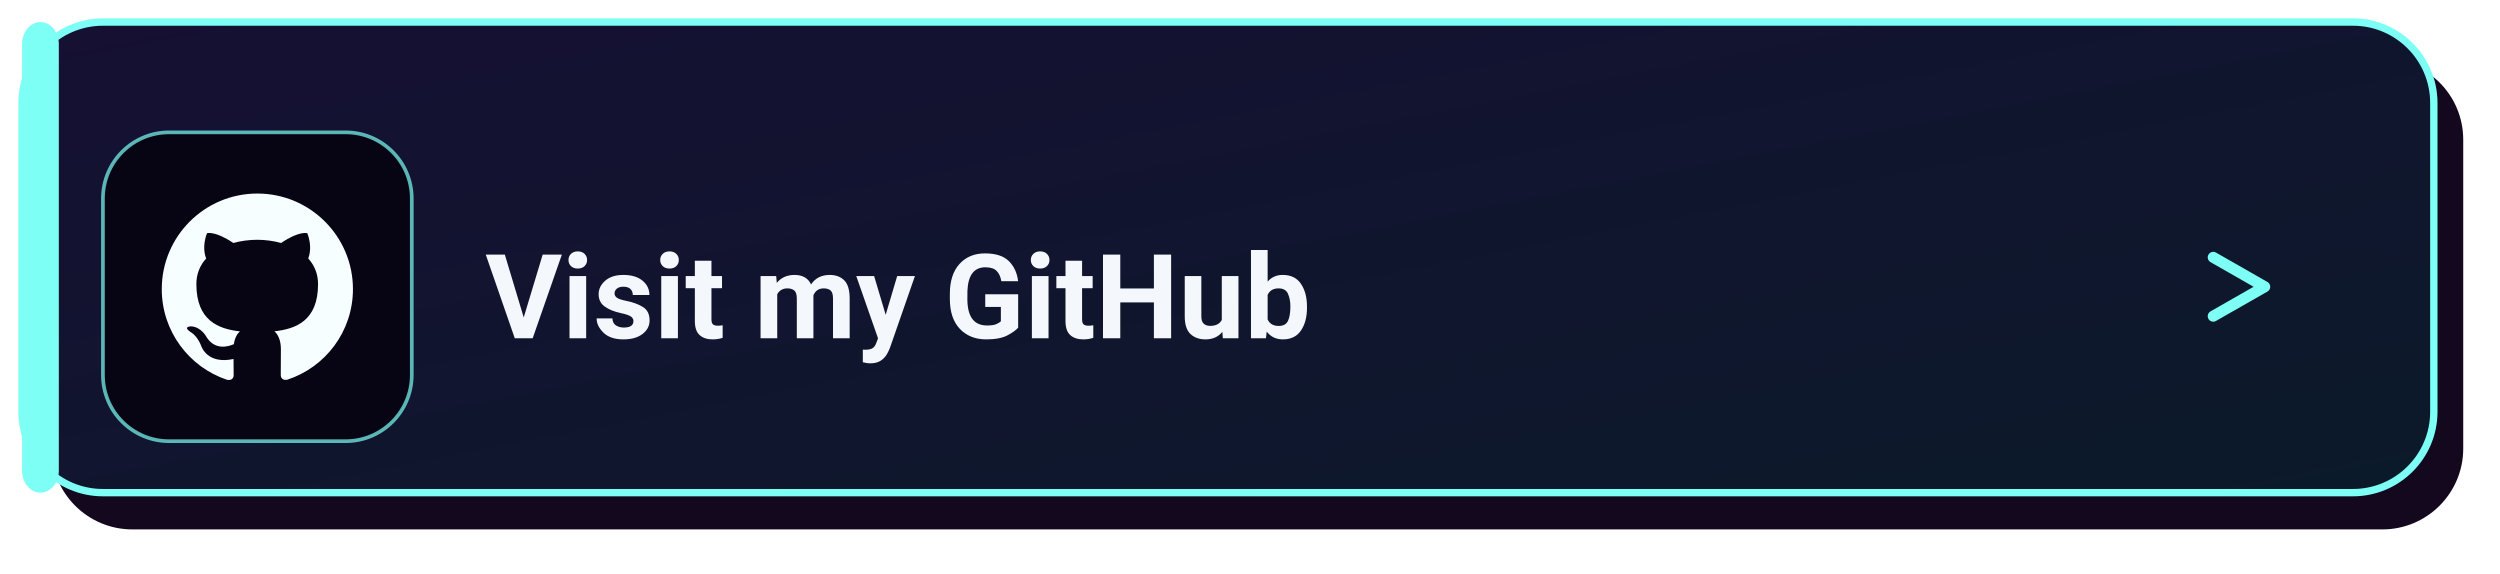
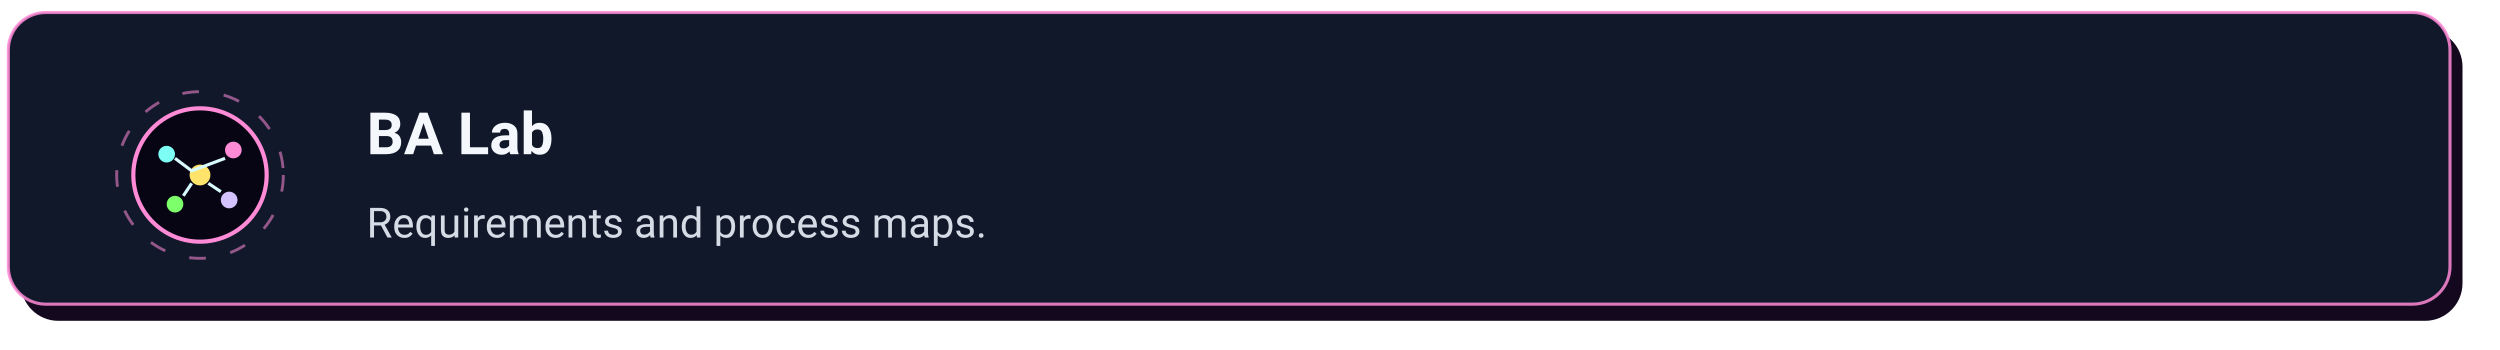
- <svg xmlns="http://www.w3.org/2000/svg" viewBox="0 0 680 156" width="680" height="156" role="img">
+ <svg xmlns="http://www.w3.org/2000/svg" viewBox="0 0 1200 168" width="1200" height="168" role="img">
  <defs>
    <style type="text/css">
@keyframes pulse { 0%,100% { opacity: .25 } 50% { opacity: 1 } }
@keyframes dash { to { stroke-dashoffset: -180 } }
.pulse { animation: pulse 2.8s ease-in-out infinite }
.dash { stroke-dasharray: 8 12; animation: dash 7s linear infinite }
@media (prefers-reduced-motion: reduce) {
  .pulse, .dash { animation: none }
}
</style>
    <filter id="glow" x="-60%" y="-60%" width="220%" height="220%">
      <feGaussianBlur stdDeviation="3.2" result="b" />
      <feMerge>
        <feMergeNode in="b" />
        <feMergeNode in="SourceGraphic" />
      </feMerge>
    </filter>
    <linearGradient id="bg" x1="0" y1="0" x2="0" y2="1">
      <stop offset="0" stop-color="#140a2e" />
      <stop offset="0.48" stop-color="#070514" />
      <stop offset="1" stop-color="#04141c" />
    </linearGradient>
    <radialGradient id="horizon" cx="68%" cy="72%" r="48%">
      <stop offset="0" stop-color="#2f7dff" stop-opacity="0.55" />
      <stop offset="0.42" stop-color="#ff2bd6" stop-opacity="0.16" />
      <stop offset="1" stop-color="#ff2bd6" stop-opacity="0" />
    </radialGradient>
    <linearGradient id="sheen" x1="0" y1="0" x2="1" y2="0">
      <stop offset="0" stop-color="#fff" stop-opacity="0" />
      <stop offset="0.5" stop-color="#fff" stop-opacity="0.22" />
      <stop offset="1" stop-color="#fff" stop-opacity="0" />
    </linearGradient>
    <linearGradient id="scan" x1="0" y1="0" x2="0" y2="1">
      <stop offset="0" stop-color="#fff" stop-opacity="0" />
      <stop offset="0.5" stop-color="#bffcff" stop-opacity="0.18" />
      <stop offset="1" stop-color="#fff" stop-opacity="0" />
    </linearGradient>
    <radialGradient id="fur" cx="35%" cy="30%" r="80%">
      <stop offset="0" stop-color="#f0b56a" />
      <stop offset="0.55" stop-color="#c47a38" />
      <stop offset="1" stop-color="#6a3816" />
    </radialGradient>
    <radialGradient id="muzzle" cx="40%" cy="35%" r="80%">
      <stop offset="0" stop-color="#ffe6cf" />
      <stop offset="1" stop-color="#e7b48a" />
    </radialGradient>
    <radialGradient id="chest" cx="40%" cy="30%" r="80%">
      <stop offset="0" stop-color="#ffd7b0" />
      <stop offset="1" stop-color="#e0a36a" />
    </radialGradient>
    <linearGradient id="card" x1="0" y1="0" x2="1" y2="1">
      <stop offset="0" stop-color="#161033" />
      <stop offset="1" stop-color="#0b1a2a" />
    </linearGradient>
    <linearGradient id="quiet" x1="0" y1="0" x2="1" y2="0">
      <stop offset="0" stop-color="#0b1020" />
      <stop offset="0.80" stop-color="#0b1020" />
      <stop offset="1" stop-color="#0b1020" stop-opacity="0" />
    </linearGradient>
    <linearGradient id="quietv" x1="0" y1="0" x2="0" y2="1">
      <stop offset="0" stop-color="#0b1020" />
      <stop offset="0.68" stop-color="#0b1020" />
      <stop offset="1" stop-color="#0b1020" stop-opacity="0" />
    </linearGradient>
    <radialGradient id="glowbg" cx="50%" cy="42%" r="48%">
      <stop offset="0" stop-color="#1a3a55" stop-opacity="0.45" />
      <stop offset="1" stop-color="#1a3a55" stop-opacity="0" />
    </radialGradient>
  </defs>
-   <rect x="14" y="16" width="656" height="128" rx="22" fill="#14081f" />
-   <rect x="6" y="6" width="656" height="128" rx="22" fill="url(#card)" stroke="#7dfff6" stroke-width="2" />
-   <rect x="6" y="6" width="10" height="128" rx="6" fill="#7dfff6" />
-   <rect x="28" y="36" width="84" height="84" rx="18" fill="#070514" stroke="#7dfff6" stroke-opacity="0.7" />
-   <g transform="translate(44.0 52.0) scale(2.1667)">
-     <path fill="#f7feff" d="M12 .297c-6.63 0-12 5.373-12 12 0 5.303 3.438 9.8 8.205 11.385.6.113.82-.258.82-.577 0-.285-.01-1.04-.015-2.04-3.338.724-4.042-1.61-4.042-1.61C4.422 18.07 3.633 17.7 3.633 17.7c-1.087-.744.084-.729.084-.729 1.205.084 1.838 1.236 1.838 1.236 1.07 1.835 2.809 1.305 3.495.998.108-.776.417-1.305.76-1.605-2.665-.3-5.466-1.332-5.466-5.93 0-1.31.465-2.38 1.235-3.22-.135-.303-.54-1.523.105-3.176 0 0 1.005-.322 3.3 1.23.96-.267 1.98-.399 3-.405 1.02.006 2.04.138 3 .405 2.28-1.552 3.285-1.23 3.285-1.23.645 1.653.24 2.873.12 3.176.765.84 1.23 1.91 1.23 3.22 0 4.61-2.805 5.625-5.475 5.92.42.36.81 1.096.81 2.22 0 1.606-.015 2.896-.015 3.286 0 .315.21.69.825.57C20.565 22.092 24 17.592 24 12.297c0-6.627-5.373-12-12-12" />
+   <rect x="10" y="14" width="1172" height="140" rx="18" fill="#14081f" />
+   <rect x="4" y="6" width="1172" height="140" rx="18" fill="#10182a" stroke="#ff8ad6" stroke-opacity="0.85" stroke-width="1.5" />
+   <g transform="translate(96 84)">
+     <circle r="32" fill="#070514" stroke="#ff8ad6" stroke-width="2" />
+     <circle r="40" fill="none" stroke="#ff8ad6" stroke-opacity="0.55" stroke-width="1.4" class="dash" />
+     <circle cx="-16" cy="-10" r="4" fill="#7dfff6" />
+     <circle cx="16" cy="-12" r="4" fill="#ff8ad6" />
+     <circle cx="0" cy="0" r="5" fill="#ffe36a" />
+     <circle cx="-12" cy="14" r="4" fill="#7cff6b" />
+     <circle cx="14" cy="12" r="4" fill="#d4c2ff" />
+     <path d="M-12 -8 L-4 -2 L12 -8 M-4 4 L-8 10 M4 4 L10 8" fill="none" stroke="#d7fbff" stroke-width="1.5" />
  </g>
-   <text x="132" y="92" fill="#f4f7fb" font-size="32" font-weight="600" font-family="system-ui,-apple-system,'Segoe UI',Roboto,Helvetica,Arial,sans-serif" letter-spacing="0" text-anchor="start" opacity="1">Visit my GitHub</text>
-   <path d="M602 70.0 l14 8 l-14 8" fill="none" stroke="#7dfff6" stroke-width="3" stroke-linecap="round" stroke-linejoin="round" />
+   <text x="176" y="74" fill="#f4f7fb" font-size="28" font-weight="600" font-family="system-ui,-apple-system,'Segoe UI',Roboto,Helvetica,Arial,sans-serif" letter-spacing="0" text-anchor="start" opacity="1">BA Lab</text>
+   <text x="176" y="114" fill="#d5dce6" font-size="20" font-weight="400" font-family="system-ui,-apple-system,'Segoe UI',Roboto,Helvetica,Arial,sans-serif" letter-spacing="0" text-anchor="start" opacity="1">Requirements and process maps.</text>
</svg>
